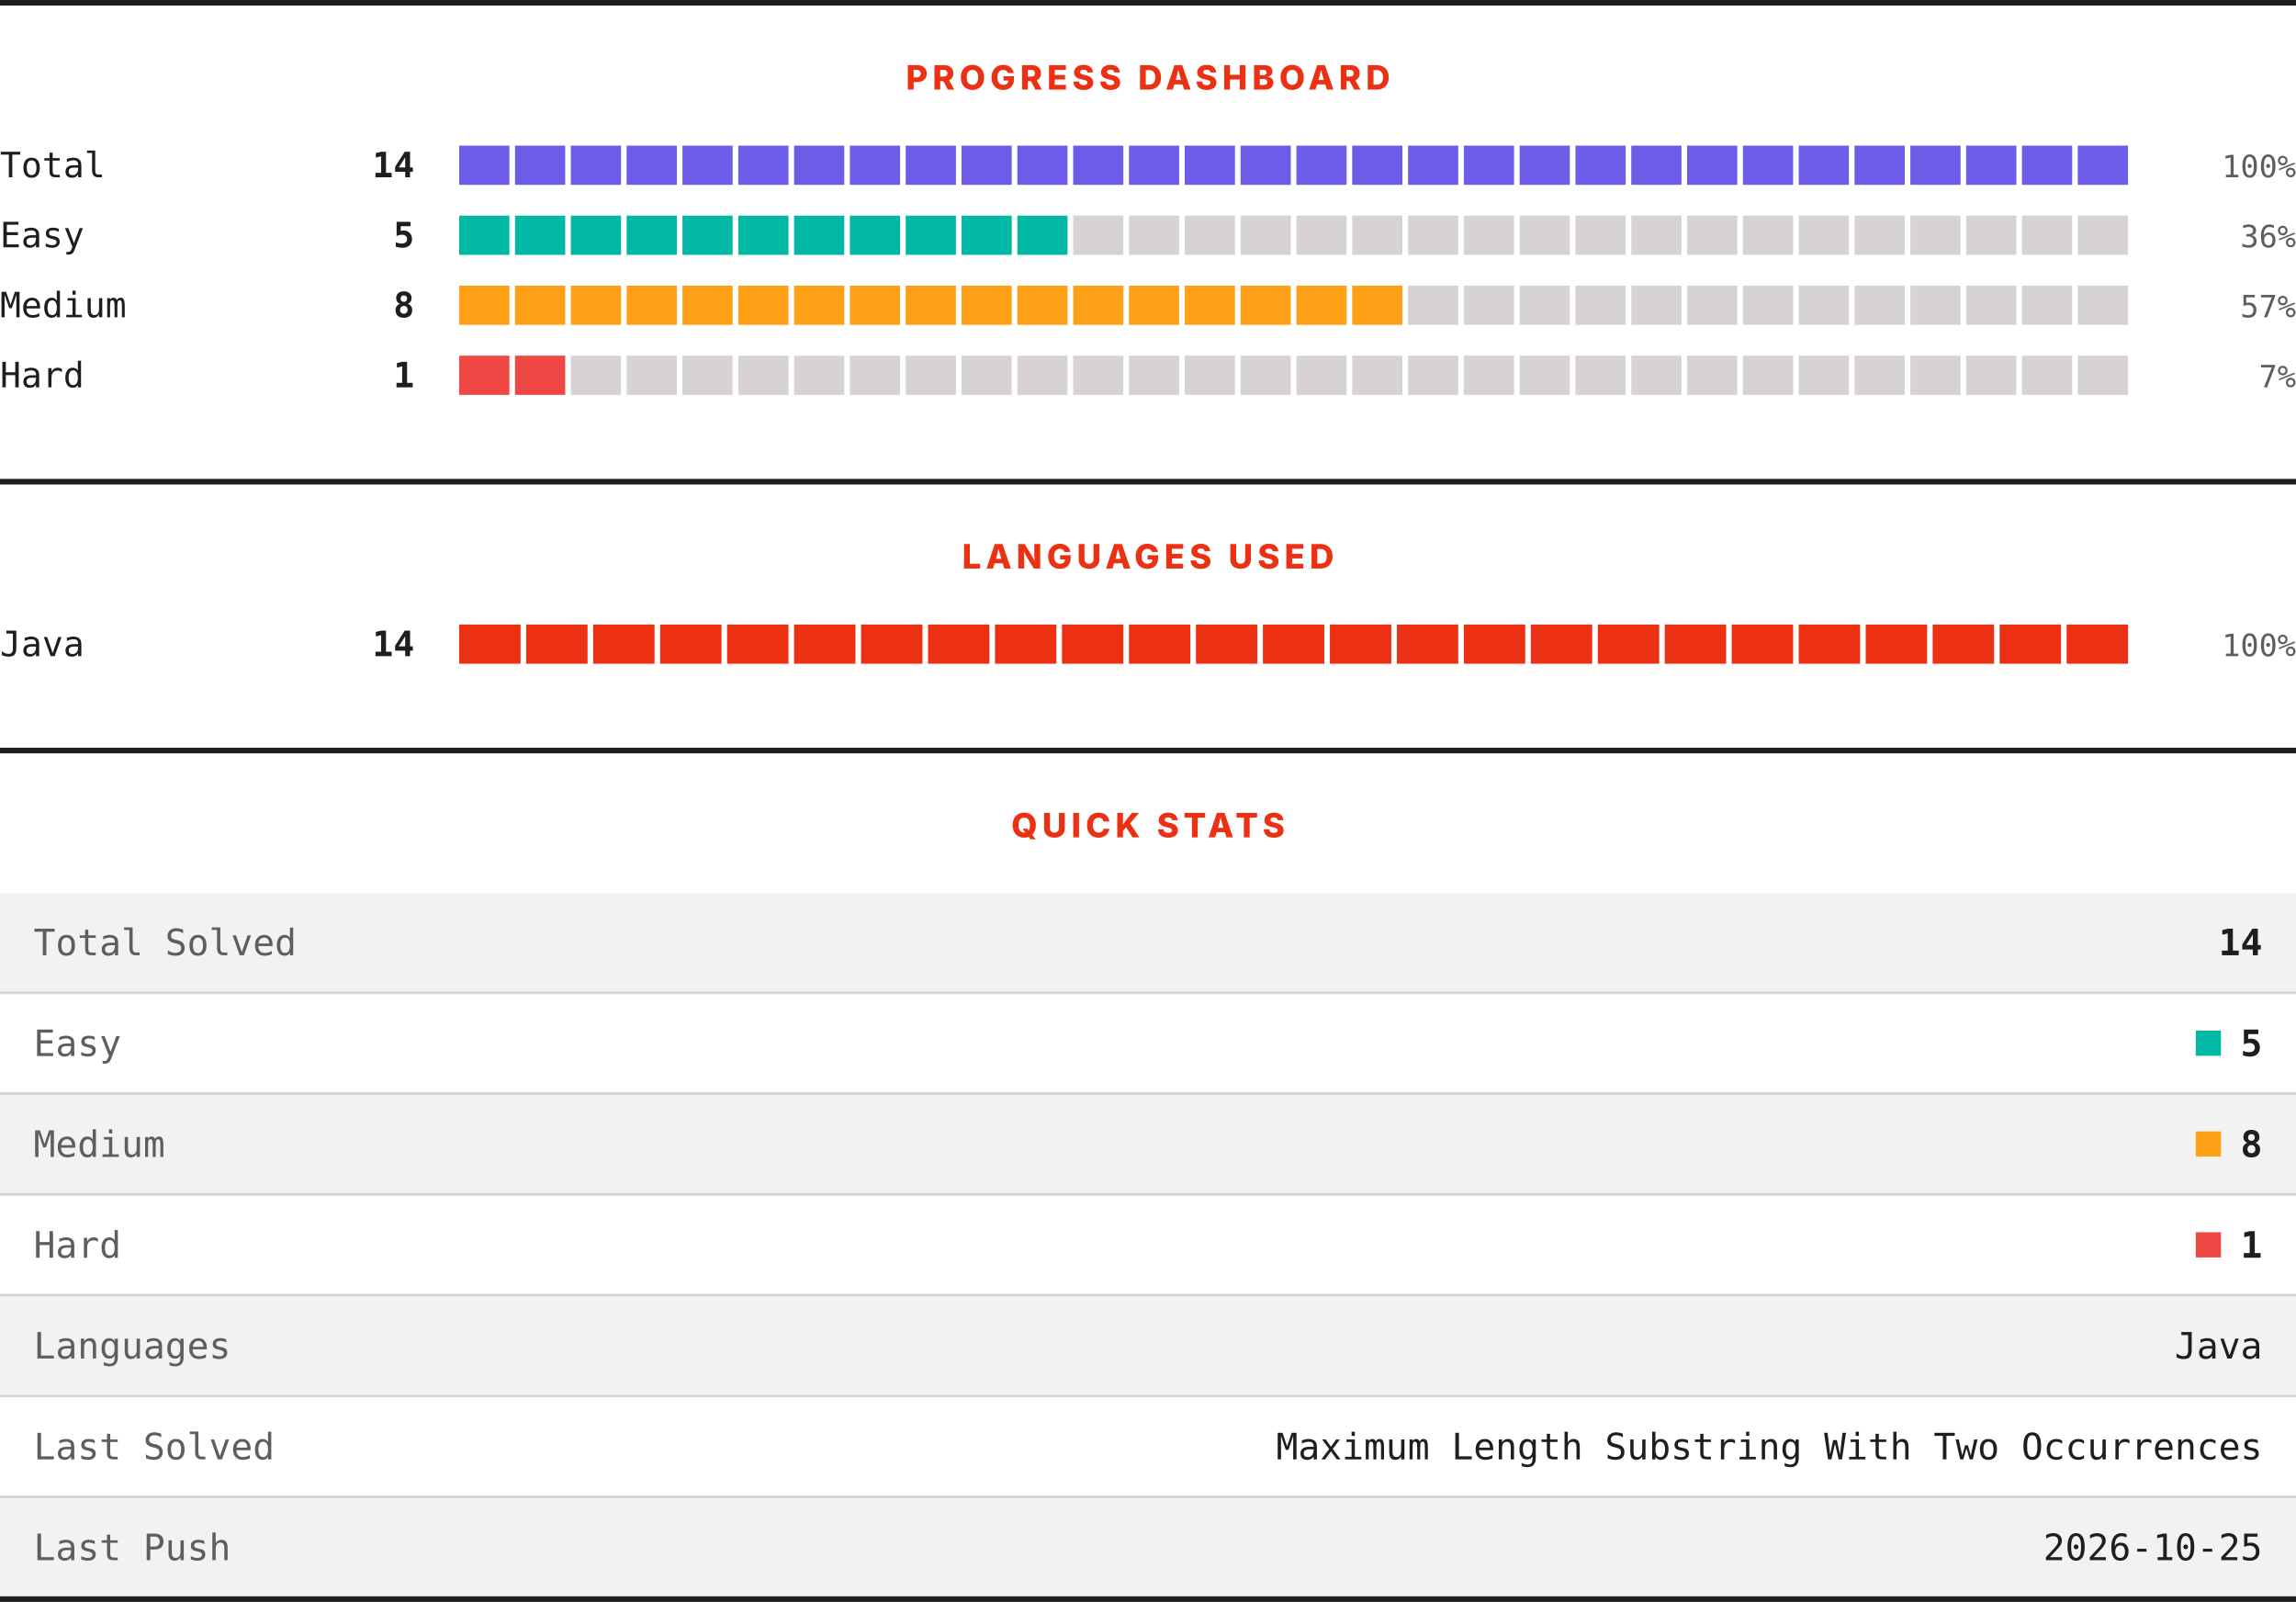
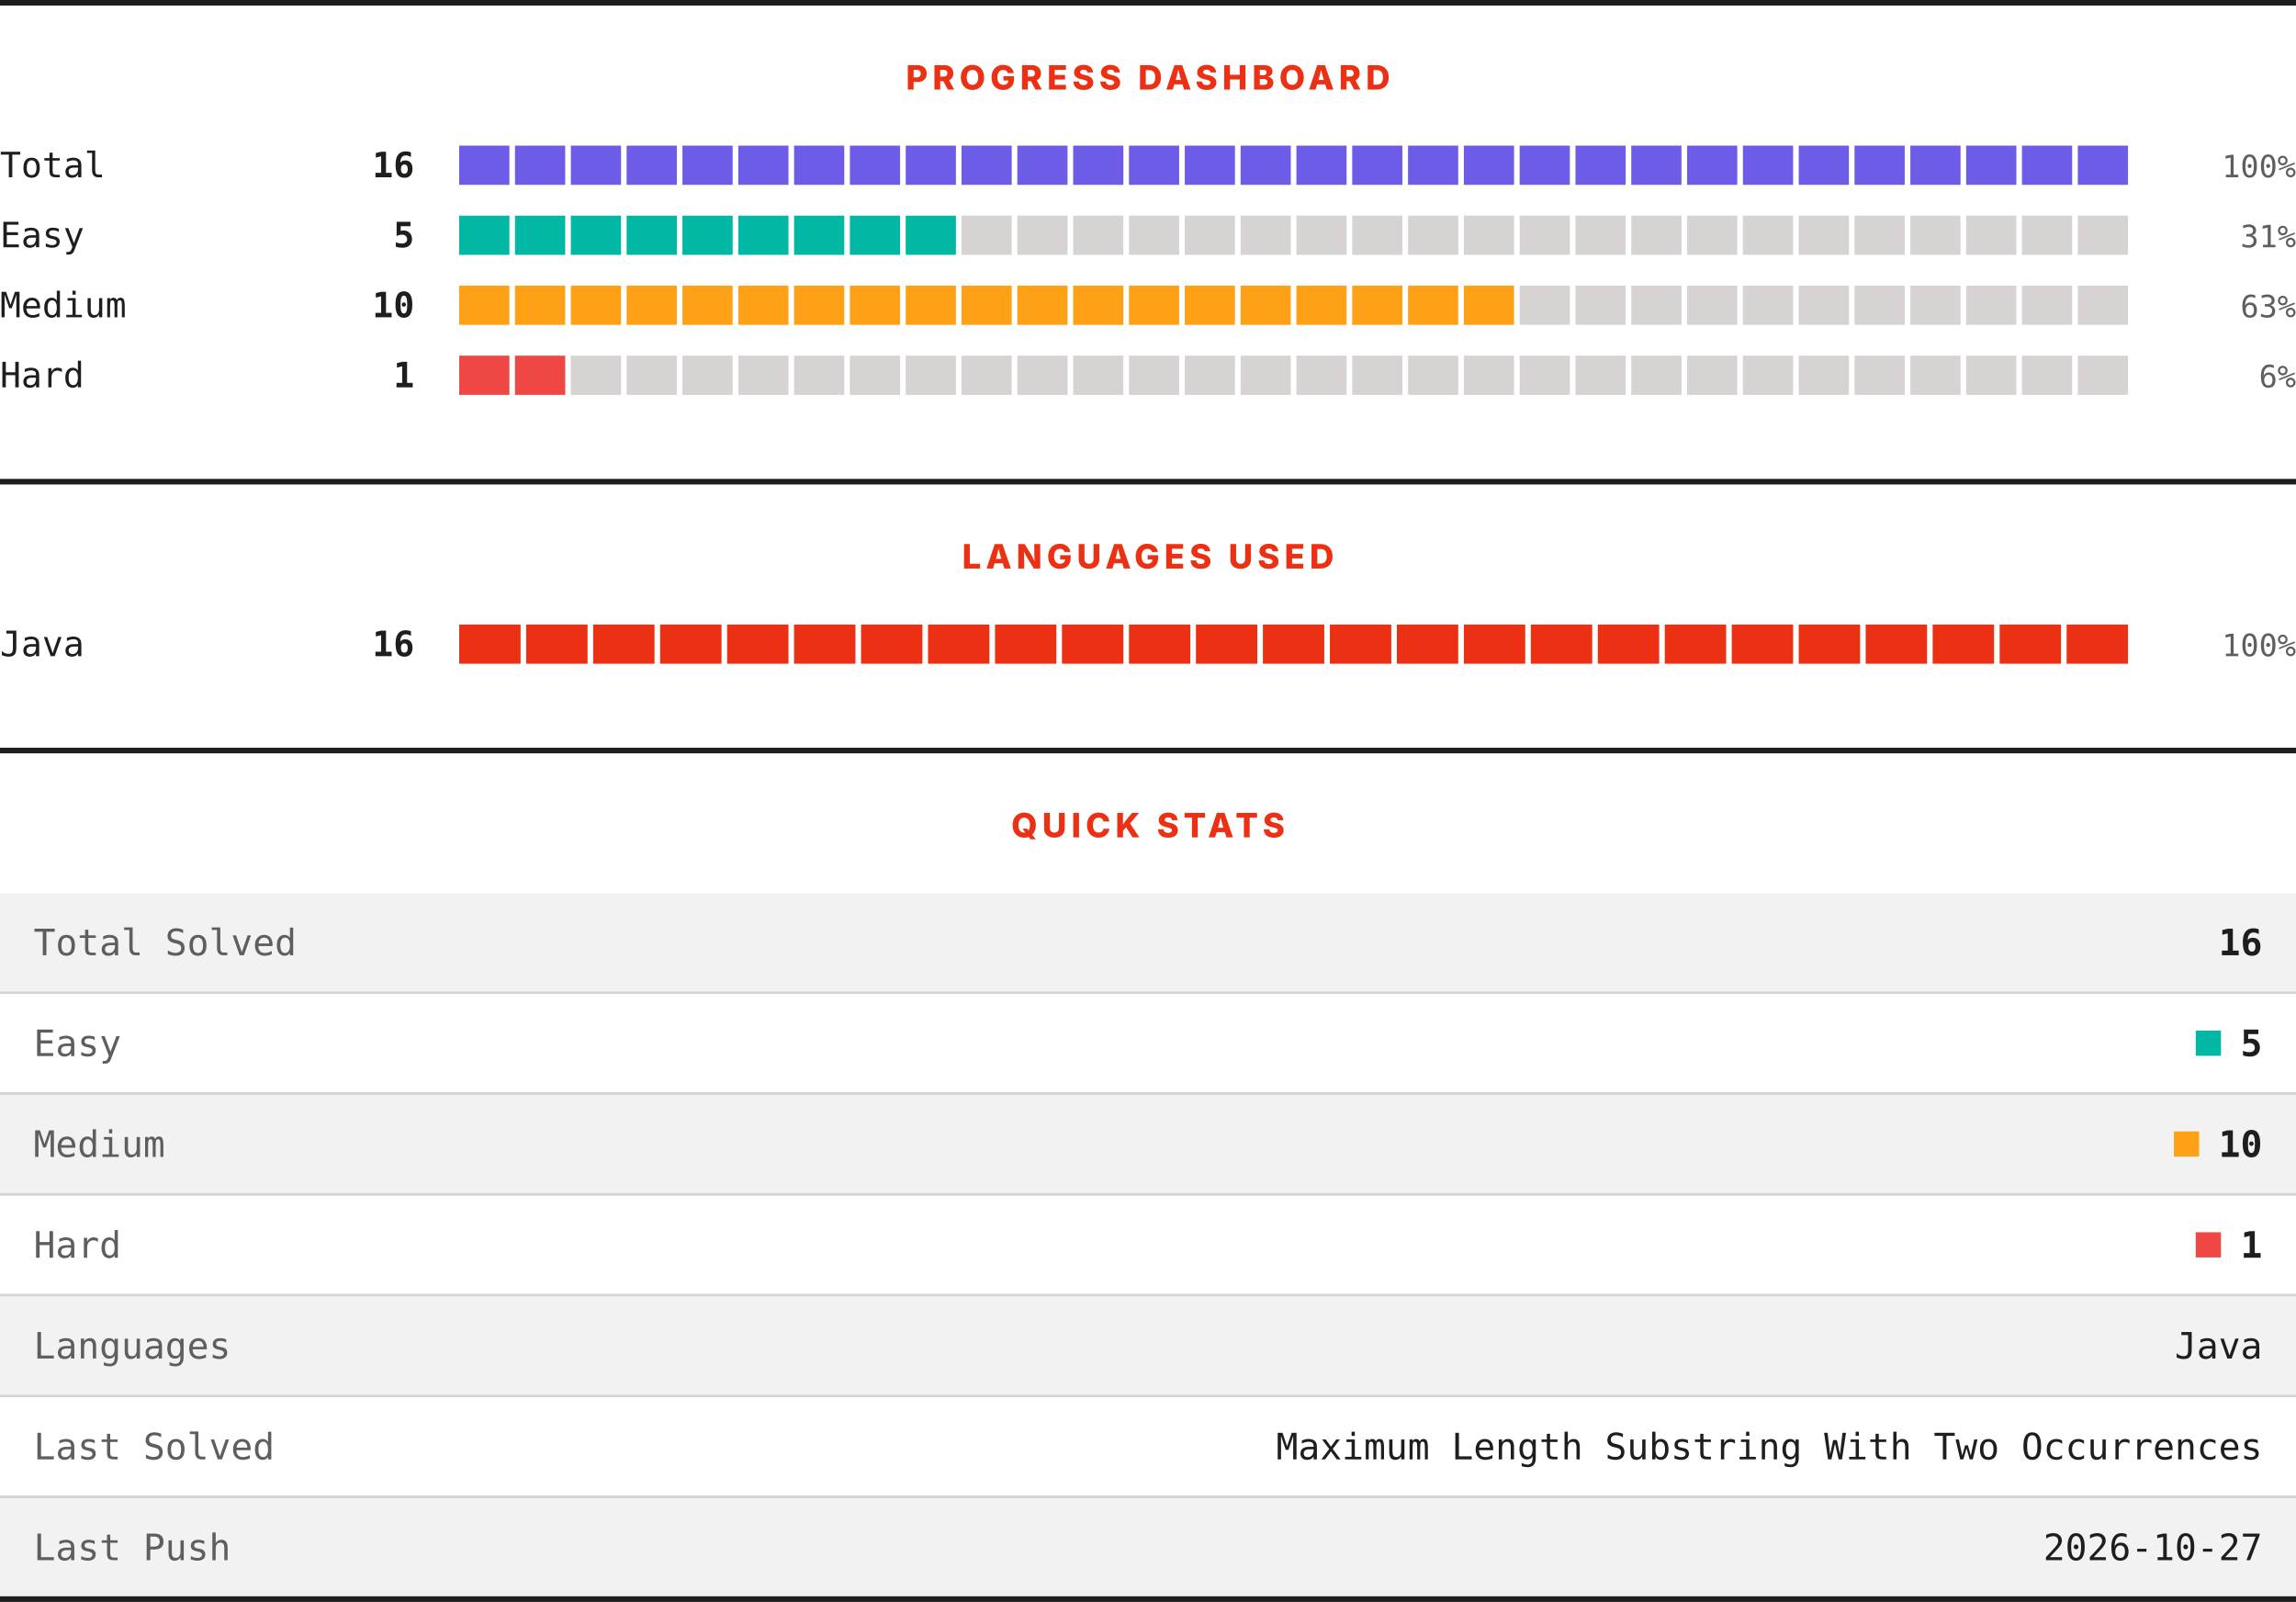
<svg xmlns="http://www.w3.org/2000/svg" width="820" height="572" viewBox="0 0 820 572" role="img" aria-label="LeetCode progress, languages and quick stats">
  <rect width="820" height="572" fill="#ffffff" />
  <rect x="0" y="0" width="820" height="2" fill="#201e1d" />
  <text x="410" y="32" text-anchor="middle" font-family="Archivo, system-ui, -apple-system, Segoe UI, sans-serif" font-size="12" font-weight="800" letter-spacing="1.68" fill="#ec3013">PROGRESS DASHBOARD</text>
  <text x="0" y="63.3" font-family="ui-monospace, SFMono-Regular, Menlo, Consolas, monospace" font-size="12.5" fill="#201e1d">Total</text>
-   <text x="148" y="63.3" text-anchor="end" font-family="ui-monospace, SFMono-Regular, Menlo, Consolas, monospace" font-size="12.5" font-weight="700" fill="#201e1d">14</text>
+   <text x="148" y="63.3" text-anchor="end" font-family="ui-monospace, SFMono-Regular, Menlo, Consolas, monospace" font-size="12.5" font-weight="700" fill="#201e1d">16</text>
  <rect x="164.00" y="52" width="17.93" height="14" fill="#6c5ce7" />
  <rect x="183.93" y="52" width="17.93" height="14" fill="#6c5ce7" />
  <rect x="203.87" y="52" width="17.93" height="14" fill="#6c5ce7" />
  <rect x="223.80" y="52" width="17.93" height="14" fill="#6c5ce7" />
  <rect x="243.73" y="52" width="17.93" height="14" fill="#6c5ce7" />
  <rect x="263.67" y="52" width="17.93" height="14" fill="#6c5ce7" />
  <rect x="283.60" y="52" width="17.93" height="14" fill="#6c5ce7" />
  <rect x="303.53" y="52" width="17.93" height="14" fill="#6c5ce7" />
  <rect x="323.47" y="52" width="17.93" height="14" fill="#6c5ce7" />
  <rect x="343.40" y="52" width="17.93" height="14" fill="#6c5ce7" />
  <rect x="363.33" y="52" width="17.93" height="14" fill="#6c5ce7" />
  <rect x="383.27" y="52" width="17.93" height="14" fill="#6c5ce7" />
  <rect x="403.20" y="52" width="17.93" height="14" fill="#6c5ce7" />
  <rect x="423.13" y="52" width="17.93" height="14" fill="#6c5ce7" />
  <rect x="443.07" y="52" width="17.93" height="14" fill="#6c5ce7" />
  <rect x="463.00" y="52" width="17.93" height="14" fill="#6c5ce7" />
  <rect x="482.93" y="52" width="17.93" height="14" fill="#6c5ce7" />
  <rect x="502.87" y="52" width="17.93" height="14" fill="#6c5ce7" />
  <rect x="522.80" y="52" width="17.93" height="14" fill="#6c5ce7" />
  <rect x="542.73" y="52" width="17.93" height="14" fill="#6c5ce7" />
  <rect x="562.67" y="52" width="17.93" height="14" fill="#6c5ce7" />
  <rect x="582.60" y="52" width="17.93" height="14" fill="#6c5ce7" />
  <rect x="602.53" y="52" width="17.93" height="14" fill="#6c5ce7" />
  <rect x="622.47" y="52" width="17.93" height="14" fill="#6c5ce7" />
  <rect x="642.40" y="52" width="17.93" height="14" fill="#6c5ce7" />
  <rect x="662.33" y="52" width="17.93" height="14" fill="#6c5ce7" />
  <rect x="682.27" y="52" width="17.93" height="14" fill="#6c5ce7" />
  <rect x="702.20" y="52" width="17.93" height="14" fill="#6c5ce7" />
  <rect x="722.13" y="52" width="17.93" height="14" fill="#6c5ce7" />
  <rect x="742.07" y="52" width="17.93" height="14" fill="#6c5ce7" />
  <text x="820" y="63.3" text-anchor="end" font-family="ui-monospace, SFMono-Regular, Menlo, Consolas, monospace" font-size="11" fill="#605d5d">100%</text>
  <text x="0" y="88.3" font-family="ui-monospace, SFMono-Regular, Menlo, Consolas, monospace" font-size="12.5" fill="#201e1d">Easy</text>
  <text x="148" y="88.3" text-anchor="end" font-family="ui-monospace, SFMono-Regular, Menlo, Consolas, monospace" font-size="12.5" font-weight="700" fill="#201e1d">5</text>
  <rect x="164.00" y="77" width="17.93" height="14" fill="#00b8a3" />
  <rect x="183.93" y="77" width="17.93" height="14" fill="#00b8a3" />
  <rect x="203.87" y="77" width="17.93" height="14" fill="#00b8a3" />
  <rect x="223.80" y="77" width="17.93" height="14" fill="#00b8a3" />
  <rect x="243.73" y="77" width="17.93" height="14" fill="#00b8a3" />
  <rect x="263.67" y="77" width="17.93" height="14" fill="#00b8a3" />
  <rect x="283.60" y="77" width="17.93" height="14" fill="#00b8a3" />
  <rect x="303.53" y="77" width="17.93" height="14" fill="#00b8a3" />
  <rect x="323.47" y="77" width="17.93" height="14" fill="#00b8a3" />
-   <rect x="343.40" y="77" width="17.93" height="14" fill="#00b8a3" />
-   <rect x="363.33" y="77" width="17.93" height="14" fill="#00b8a3" />
+   <rect x="343.40" y="77" width="17.93" height="14" fill="#d7d3d3" />
+   <rect x="363.33" y="77" width="17.93" height="14" fill="#d7d3d3" />
  <rect x="383.27" y="77" width="17.93" height="14" fill="#d7d3d3" />
  <rect x="403.20" y="77" width="17.93" height="14" fill="#d7d3d3" />
  <rect x="423.13" y="77" width="17.93" height="14" fill="#d7d3d3" />
  <rect x="443.07" y="77" width="17.93" height="14" fill="#d7d3d3" />
  <rect x="463.00" y="77" width="17.93" height="14" fill="#d7d3d3" />
  <rect x="482.93" y="77" width="17.93" height="14" fill="#d7d3d3" />
  <rect x="502.87" y="77" width="17.93" height="14" fill="#d7d3d3" />
  <rect x="522.80" y="77" width="17.93" height="14" fill="#d7d3d3" />
  <rect x="542.73" y="77" width="17.93" height="14" fill="#d7d3d3" />
  <rect x="562.67" y="77" width="17.93" height="14" fill="#d7d3d3" />
  <rect x="582.60" y="77" width="17.93" height="14" fill="#d7d3d3" />
  <rect x="602.53" y="77" width="17.93" height="14" fill="#d7d3d3" />
  <rect x="622.47" y="77" width="17.93" height="14" fill="#d7d3d3" />
  <rect x="642.40" y="77" width="17.93" height="14" fill="#d7d3d3" />
  <rect x="662.33" y="77" width="17.93" height="14" fill="#d7d3d3" />
  <rect x="682.27" y="77" width="17.93" height="14" fill="#d7d3d3" />
  <rect x="702.20" y="77" width="17.93" height="14" fill="#d7d3d3" />
  <rect x="722.13" y="77" width="17.93" height="14" fill="#d7d3d3" />
  <rect x="742.07" y="77" width="17.93" height="14" fill="#d7d3d3" />
-   <text x="820" y="88.3" text-anchor="end" font-family="ui-monospace, SFMono-Regular, Menlo, Consolas, monospace" font-size="11" fill="#605d5d">36%</text>
+   <text x="820" y="88.3" text-anchor="end" font-family="ui-monospace, SFMono-Regular, Menlo, Consolas, monospace" font-size="11" fill="#605d5d">31%</text>
  <text x="0" y="113.3" font-family="ui-monospace, SFMono-Regular, Menlo, Consolas, monospace" font-size="12.5" fill="#201e1d">Medium</text>
-   <text x="148" y="113.3" text-anchor="end" font-family="ui-monospace, SFMono-Regular, Menlo, Consolas, monospace" font-size="12.5" font-weight="700" fill="#201e1d">8</text>
+   <text x="148" y="113.3" text-anchor="end" font-family="ui-monospace, SFMono-Regular, Menlo, Consolas, monospace" font-size="12.5" font-weight="700" fill="#201e1d">10</text>
  <rect x="164.00" y="102" width="17.93" height="14" fill="#ffa116" />
  <rect x="183.93" y="102" width="17.93" height="14" fill="#ffa116" />
  <rect x="203.87" y="102" width="17.93" height="14" fill="#ffa116" />
  <rect x="223.80" y="102" width="17.93" height="14" fill="#ffa116" />
  <rect x="243.73" y="102" width="17.93" height="14" fill="#ffa116" />
  <rect x="263.67" y="102" width="17.93" height="14" fill="#ffa116" />
  <rect x="283.60" y="102" width="17.93" height="14" fill="#ffa116" />
  <rect x="303.53" y="102" width="17.93" height="14" fill="#ffa116" />
  <rect x="323.47" y="102" width="17.93" height="14" fill="#ffa116" />
  <rect x="343.40" y="102" width="17.93" height="14" fill="#ffa116" />
  <rect x="363.33" y="102" width="17.93" height="14" fill="#ffa116" />
  <rect x="383.27" y="102" width="17.93" height="14" fill="#ffa116" />
  <rect x="403.20" y="102" width="17.93" height="14" fill="#ffa116" />
  <rect x="423.13" y="102" width="17.93" height="14" fill="#ffa116" />
  <rect x="443.07" y="102" width="17.93" height="14" fill="#ffa116" />
  <rect x="463.00" y="102" width="17.93" height="14" fill="#ffa116" />
  <rect x="482.93" y="102" width="17.93" height="14" fill="#ffa116" />
-   <rect x="502.87" y="102" width="17.93" height="14" fill="#d7d3d3" />
-   <rect x="522.80" y="102" width="17.93" height="14" fill="#d7d3d3" />
+   <rect x="502.87" y="102" width="17.93" height="14" fill="#ffa116" />
+   <rect x="522.80" y="102" width="17.93" height="14" fill="#ffa116" />
  <rect x="542.73" y="102" width="17.93" height="14" fill="#d7d3d3" />
  <rect x="562.67" y="102" width="17.93" height="14" fill="#d7d3d3" />
  <rect x="582.60" y="102" width="17.93" height="14" fill="#d7d3d3" />
  <rect x="602.53" y="102" width="17.93" height="14" fill="#d7d3d3" />
  <rect x="622.47" y="102" width="17.93" height="14" fill="#d7d3d3" />
  <rect x="642.40" y="102" width="17.93" height="14" fill="#d7d3d3" />
  <rect x="662.33" y="102" width="17.93" height="14" fill="#d7d3d3" />
  <rect x="682.27" y="102" width="17.93" height="14" fill="#d7d3d3" />
  <rect x="702.20" y="102" width="17.93" height="14" fill="#d7d3d3" />
  <rect x="722.13" y="102" width="17.93" height="14" fill="#d7d3d3" />
  <rect x="742.07" y="102" width="17.93" height="14" fill="#d7d3d3" />
-   <text x="820" y="113.3" text-anchor="end" font-family="ui-monospace, SFMono-Regular, Menlo, Consolas, monospace" font-size="11" fill="#605d5d">57%</text>
+   <text x="820" y="113.3" text-anchor="end" font-family="ui-monospace, SFMono-Regular, Menlo, Consolas, monospace" font-size="11" fill="#605d5d">63%</text>
  <text x="0" y="138.3" font-family="ui-monospace, SFMono-Regular, Menlo, Consolas, monospace" font-size="12.5" fill="#201e1d">Hard</text>
  <text x="148" y="138.3" text-anchor="end" font-family="ui-monospace, SFMono-Regular, Menlo, Consolas, monospace" font-size="12.5" font-weight="700" fill="#201e1d">1</text>
  <rect x="164.00" y="127" width="17.93" height="14" fill="#ef4743" />
  <rect x="183.93" y="127" width="17.93" height="14" fill="#ef4743" />
  <rect x="203.87" y="127" width="17.93" height="14" fill="#d7d3d3" />
  <rect x="223.80" y="127" width="17.93" height="14" fill="#d7d3d3" />
  <rect x="243.73" y="127" width="17.93" height="14" fill="#d7d3d3" />
  <rect x="263.67" y="127" width="17.93" height="14" fill="#d7d3d3" />
  <rect x="283.60" y="127" width="17.93" height="14" fill="#d7d3d3" />
  <rect x="303.53" y="127" width="17.93" height="14" fill="#d7d3d3" />
  <rect x="323.47" y="127" width="17.93" height="14" fill="#d7d3d3" />
  <rect x="343.40" y="127" width="17.93" height="14" fill="#d7d3d3" />
  <rect x="363.33" y="127" width="17.93" height="14" fill="#d7d3d3" />
  <rect x="383.27" y="127" width="17.93" height="14" fill="#d7d3d3" />
  <rect x="403.20" y="127" width="17.93" height="14" fill="#d7d3d3" />
  <rect x="423.13" y="127" width="17.93" height="14" fill="#d7d3d3" />
  <rect x="443.07" y="127" width="17.93" height="14" fill="#d7d3d3" />
  <rect x="463.00" y="127" width="17.93" height="14" fill="#d7d3d3" />
  <rect x="482.93" y="127" width="17.93" height="14" fill="#d7d3d3" />
  <rect x="502.87" y="127" width="17.93" height="14" fill="#d7d3d3" />
  <rect x="522.80" y="127" width="17.93" height="14" fill="#d7d3d3" />
  <rect x="542.73" y="127" width="17.93" height="14" fill="#d7d3d3" />
  <rect x="562.67" y="127" width="17.93" height="14" fill="#d7d3d3" />
  <rect x="582.60" y="127" width="17.93" height="14" fill="#d7d3d3" />
  <rect x="602.53" y="127" width="17.93" height="14" fill="#d7d3d3" />
  <rect x="622.47" y="127" width="17.93" height="14" fill="#d7d3d3" />
  <rect x="642.40" y="127" width="17.93" height="14" fill="#d7d3d3" />
  <rect x="662.33" y="127" width="17.93" height="14" fill="#d7d3d3" />
  <rect x="682.27" y="127" width="17.93" height="14" fill="#d7d3d3" />
  <rect x="702.20" y="127" width="17.93" height="14" fill="#d7d3d3" />
  <rect x="722.13" y="127" width="17.93" height="14" fill="#d7d3d3" />
  <rect x="742.07" y="127" width="17.93" height="14" fill="#d7d3d3" />
-   <text x="820" y="138.3" text-anchor="end" font-family="ui-monospace, SFMono-Regular, Menlo, Consolas, monospace" font-size="11" fill="#605d5d">7%</text>
+   <text x="820" y="138.3" text-anchor="end" font-family="ui-monospace, SFMono-Regular, Menlo, Consolas, monospace" font-size="11" fill="#605d5d">6%</text>
  <rect x="0" y="171" width="820" height="2" fill="#201e1d" />
  <text x="410" y="203" text-anchor="middle" font-family="Archivo, system-ui, -apple-system, Segoe UI, sans-serif" font-size="12" font-weight="800" letter-spacing="1.68" fill="#ec3013">LANGUAGES USED</text>
  <text x="0" y="234.3" font-family="ui-monospace, SFMono-Regular, Menlo, Consolas, monospace" font-size="12.5" fill="#201e1d">Java</text>
-   <text x="148" y="234.3" text-anchor="end" font-family="ui-monospace, SFMono-Regular, Menlo, Consolas, monospace" font-size="12.5" font-weight="700" fill="#201e1d">14</text>
+   <text x="148" y="234.3" text-anchor="end" font-family="ui-monospace, SFMono-Regular, Menlo, Consolas, monospace" font-size="12.5" font-weight="700" fill="#201e1d">16</text>
  <rect x="164.00" y="223" width="21.92" height="14" fill="#ec3013" />
  <rect x="187.92" y="223" width="21.92" height="14" fill="#ec3013" />
  <rect x="211.84" y="223" width="21.92" height="14" fill="#ec3013" />
  <rect x="235.76" y="223" width="21.92" height="14" fill="#ec3013" />
  <rect x="259.68" y="223" width="21.92" height="14" fill="#ec3013" />
  <rect x="283.60" y="223" width="21.92" height="14" fill="#ec3013" />
  <rect x="307.52" y="223" width="21.92" height="14" fill="#ec3013" />
  <rect x="331.44" y="223" width="21.92" height="14" fill="#ec3013" />
  <rect x="355.36" y="223" width="21.92" height="14" fill="#ec3013" />
  <rect x="379.28" y="223" width="21.92" height="14" fill="#ec3013" />
  <rect x="403.20" y="223" width="21.92" height="14" fill="#ec3013" />
  <rect x="427.12" y="223" width="21.92" height="14" fill="#ec3013" />
  <rect x="451.04" y="223" width="21.92" height="14" fill="#ec3013" />
  <rect x="474.96" y="223" width="21.92" height="14" fill="#ec3013" />
  <rect x="498.88" y="223" width="21.92" height="14" fill="#ec3013" />
  <rect x="522.80" y="223" width="21.92" height="14" fill="#ec3013" />
  <rect x="546.72" y="223" width="21.92" height="14" fill="#ec3013" />
  <rect x="570.64" y="223" width="21.92" height="14" fill="#ec3013" />
  <rect x="594.56" y="223" width="21.92" height="14" fill="#ec3013" />
  <rect x="618.48" y="223" width="21.92" height="14" fill="#ec3013" />
  <rect x="642.40" y="223" width="21.92" height="14" fill="#ec3013" />
  <rect x="666.32" y="223" width="21.92" height="14" fill="#ec3013" />
  <rect x="690.24" y="223" width="21.92" height="14" fill="#ec3013" />
  <rect x="714.16" y="223" width="21.92" height="14" fill="#ec3013" />
  <rect x="738.08" y="223" width="21.92" height="14" fill="#ec3013" />
  <text x="820" y="234.3" text-anchor="end" font-family="ui-monospace, SFMono-Regular, Menlo, Consolas, monospace" font-size="11" fill="#605d5d">100%</text>
  <rect x="0" y="267" width="820" height="2" fill="#201e1d" />
  <text x="410" y="299" text-anchor="middle" font-family="Archivo, system-ui, -apple-system, Segoe UI, sans-serif" font-size="12" font-weight="800" letter-spacing="1.68" fill="#ec3013">QUICK STATS</text>
  <rect x="0" y="319" width="820" height="35" fill="#f3f2f2" />
  <text x="12" y="341.1" font-family="ui-monospace, SFMono-Regular, Menlo, Consolas, monospace" font-size="13" fill="#605d5d">Total Solved</text>
-   <text x="808" y="341.1" text-anchor="end" font-family="ui-monospace, SFMono-Regular, Menlo, Consolas, monospace" font-size="13" font-weight="700" fill="#201e1d">14</text>
+   <text x="808" y="341.1" text-anchor="end" font-family="ui-monospace, SFMono-Regular, Menlo, Consolas, monospace" font-size="13" font-weight="700" fill="#201e1d">16</text>
  <rect x="0" y="354" width="820" height="1" fill="#d7d3d3" />
  <rect x="0" y="355" width="820" height="35" fill="#ffffff" />
  <text x="12" y="377.1" font-family="ui-monospace, SFMono-Regular, Menlo, Consolas, monospace" font-size="13" fill="#605d5d">Easy</text>
  <rect x="784.2" y="368" width="9" height="9" fill="#00b8a3" />
  <text x="808" y="377.1" text-anchor="end" font-family="ui-monospace, SFMono-Regular, Menlo, Consolas, monospace" font-size="13" font-weight="700" fill="#201e1d">5</text>
  <rect x="0" y="390" width="820" height="1" fill="#d7d3d3" />
  <rect x="0" y="391" width="820" height="35" fill="#f3f2f2" />
  <text x="12" y="413.1" font-family="ui-monospace, SFMono-Regular, Menlo, Consolas, monospace" font-size="13" fill="#605d5d">Medium</text>
-   <rect x="784.2" y="404" width="9" height="9" fill="#ffa116" />
-   <text x="808" y="413.1" text-anchor="end" font-family="ui-monospace, SFMono-Regular, Menlo, Consolas, monospace" font-size="13" font-weight="700" fill="#201e1d">8</text>
+   <rect x="776.4" y="404" width="9" height="9" fill="#ffa116" />
+   <text x="808" y="413.1" text-anchor="end" font-family="ui-monospace, SFMono-Regular, Menlo, Consolas, monospace" font-size="13" font-weight="700" fill="#201e1d">10</text>
  <rect x="0" y="426" width="820" height="1" fill="#d7d3d3" />
  <rect x="0" y="427" width="820" height="35" fill="#ffffff" />
  <text x="12" y="449.1" font-family="ui-monospace, SFMono-Regular, Menlo, Consolas, monospace" font-size="13" fill="#605d5d">Hard</text>
  <rect x="784.2" y="440" width="9" height="9" fill="#ef4743" />
  <text x="808" y="449.1" text-anchor="end" font-family="ui-monospace, SFMono-Regular, Menlo, Consolas, monospace" font-size="13" font-weight="700" fill="#201e1d">1</text>
  <rect x="0" y="462" width="820" height="1" fill="#d7d3d3" />
  <rect x="0" y="463" width="820" height="35" fill="#f3f2f2" />
  <text x="12" y="485.1" font-family="ui-monospace, SFMono-Regular, Menlo, Consolas, monospace" font-size="13" fill="#605d5d">Languages</text>
  <text x="808" y="485.1" text-anchor="end" font-family="ui-monospace, SFMono-Regular, Menlo, Consolas, monospace" font-size="13" fill="#201e1d">Java</text>
  <rect x="0" y="498" width="820" height="1" fill="#d7d3d3" />
  <rect x="0" y="499" width="820" height="35" fill="#ffffff" />
  <text x="12" y="521.1" font-family="ui-monospace, SFMono-Regular, Menlo, Consolas, monospace" font-size="13" fill="#605d5d">Last Solved</text>
  <text x="808" y="521.1" text-anchor="end" font-family="ui-monospace, SFMono-Regular, Menlo, Consolas, monospace" font-size="13" fill="#201e1d">Maximum Length Substring With Two Occurrences</text>
  <rect x="0" y="534" width="820" height="1" fill="#d7d3d3" />
  <rect x="0" y="535" width="820" height="35" fill="#f3f2f2" />
  <text x="12" y="557.1" font-family="ui-monospace, SFMono-Regular, Menlo, Consolas, monospace" font-size="13" fill="#605d5d">Last Push</text>
-   <text x="808" y="557.1" text-anchor="end" font-family="ui-monospace, SFMono-Regular, Menlo, Consolas, monospace" font-size="13" fill="#201e1d">2026-10-25</text>
+   <text x="808" y="557.1" text-anchor="end" font-family="ui-monospace, SFMono-Regular, Menlo, Consolas, monospace" font-size="13" fill="#201e1d">2026-10-27</text>
  <rect x="0" y="570" width="820" height="2" fill="#201e1d" />
</svg>
